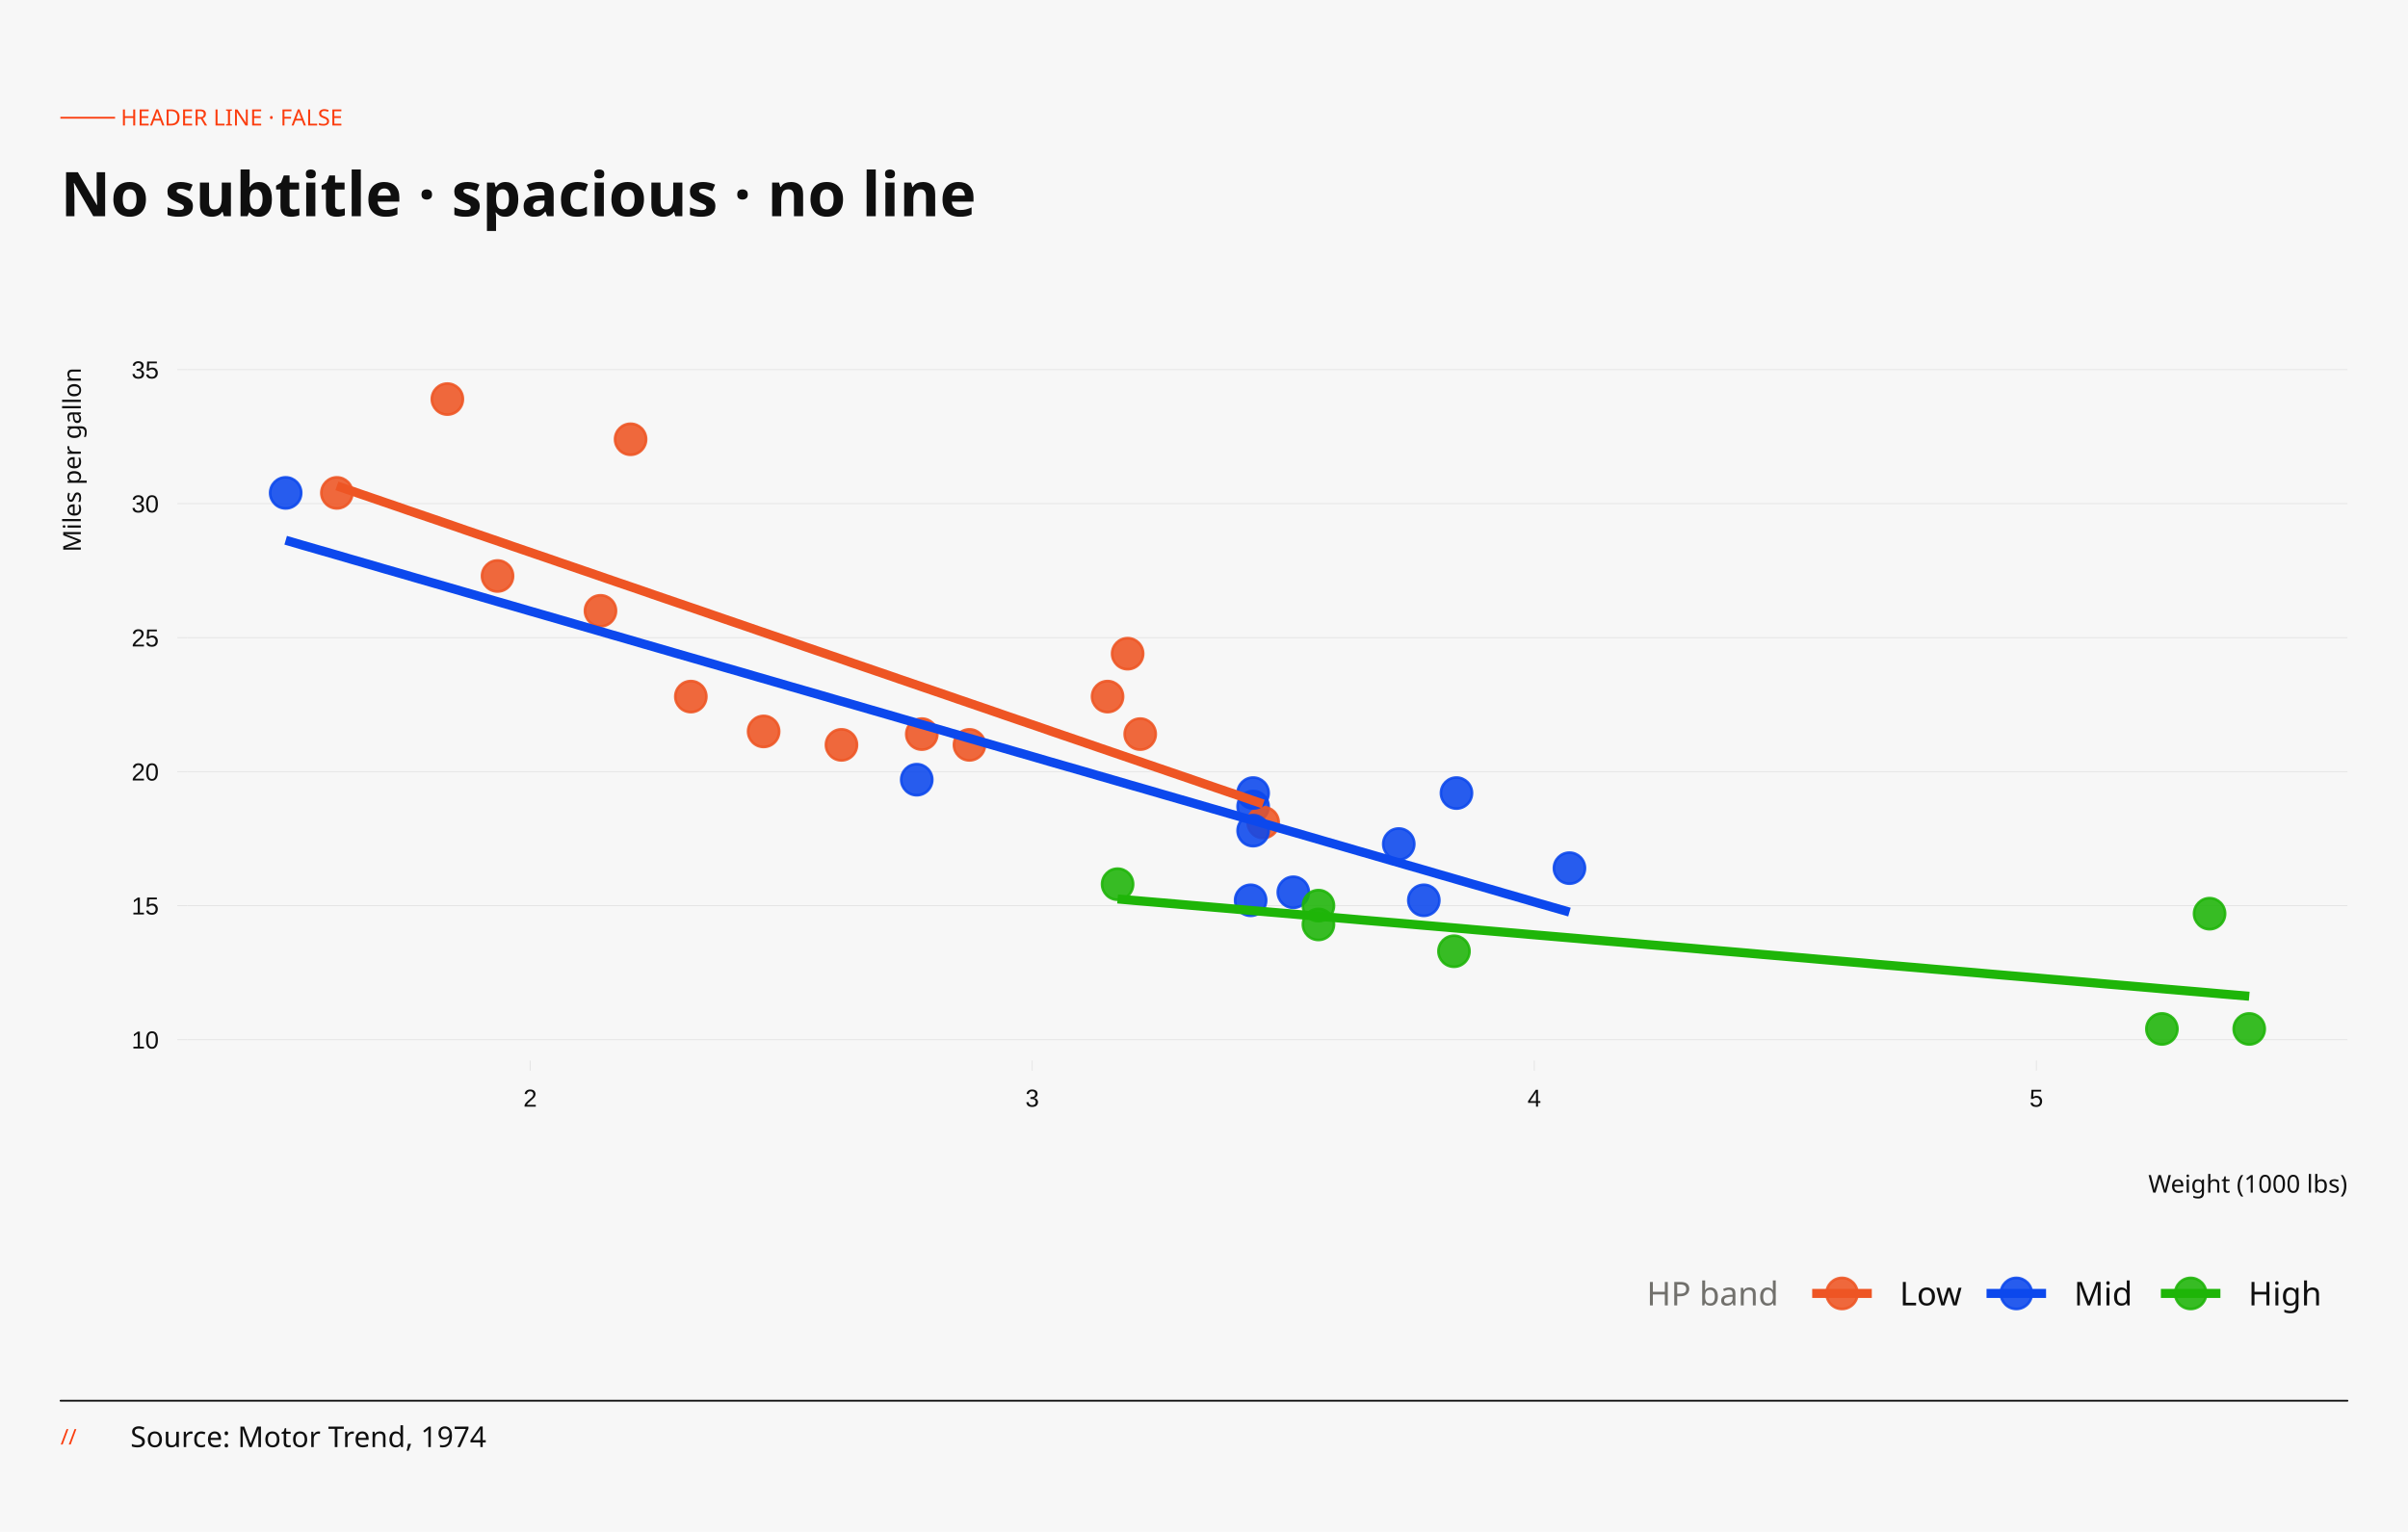
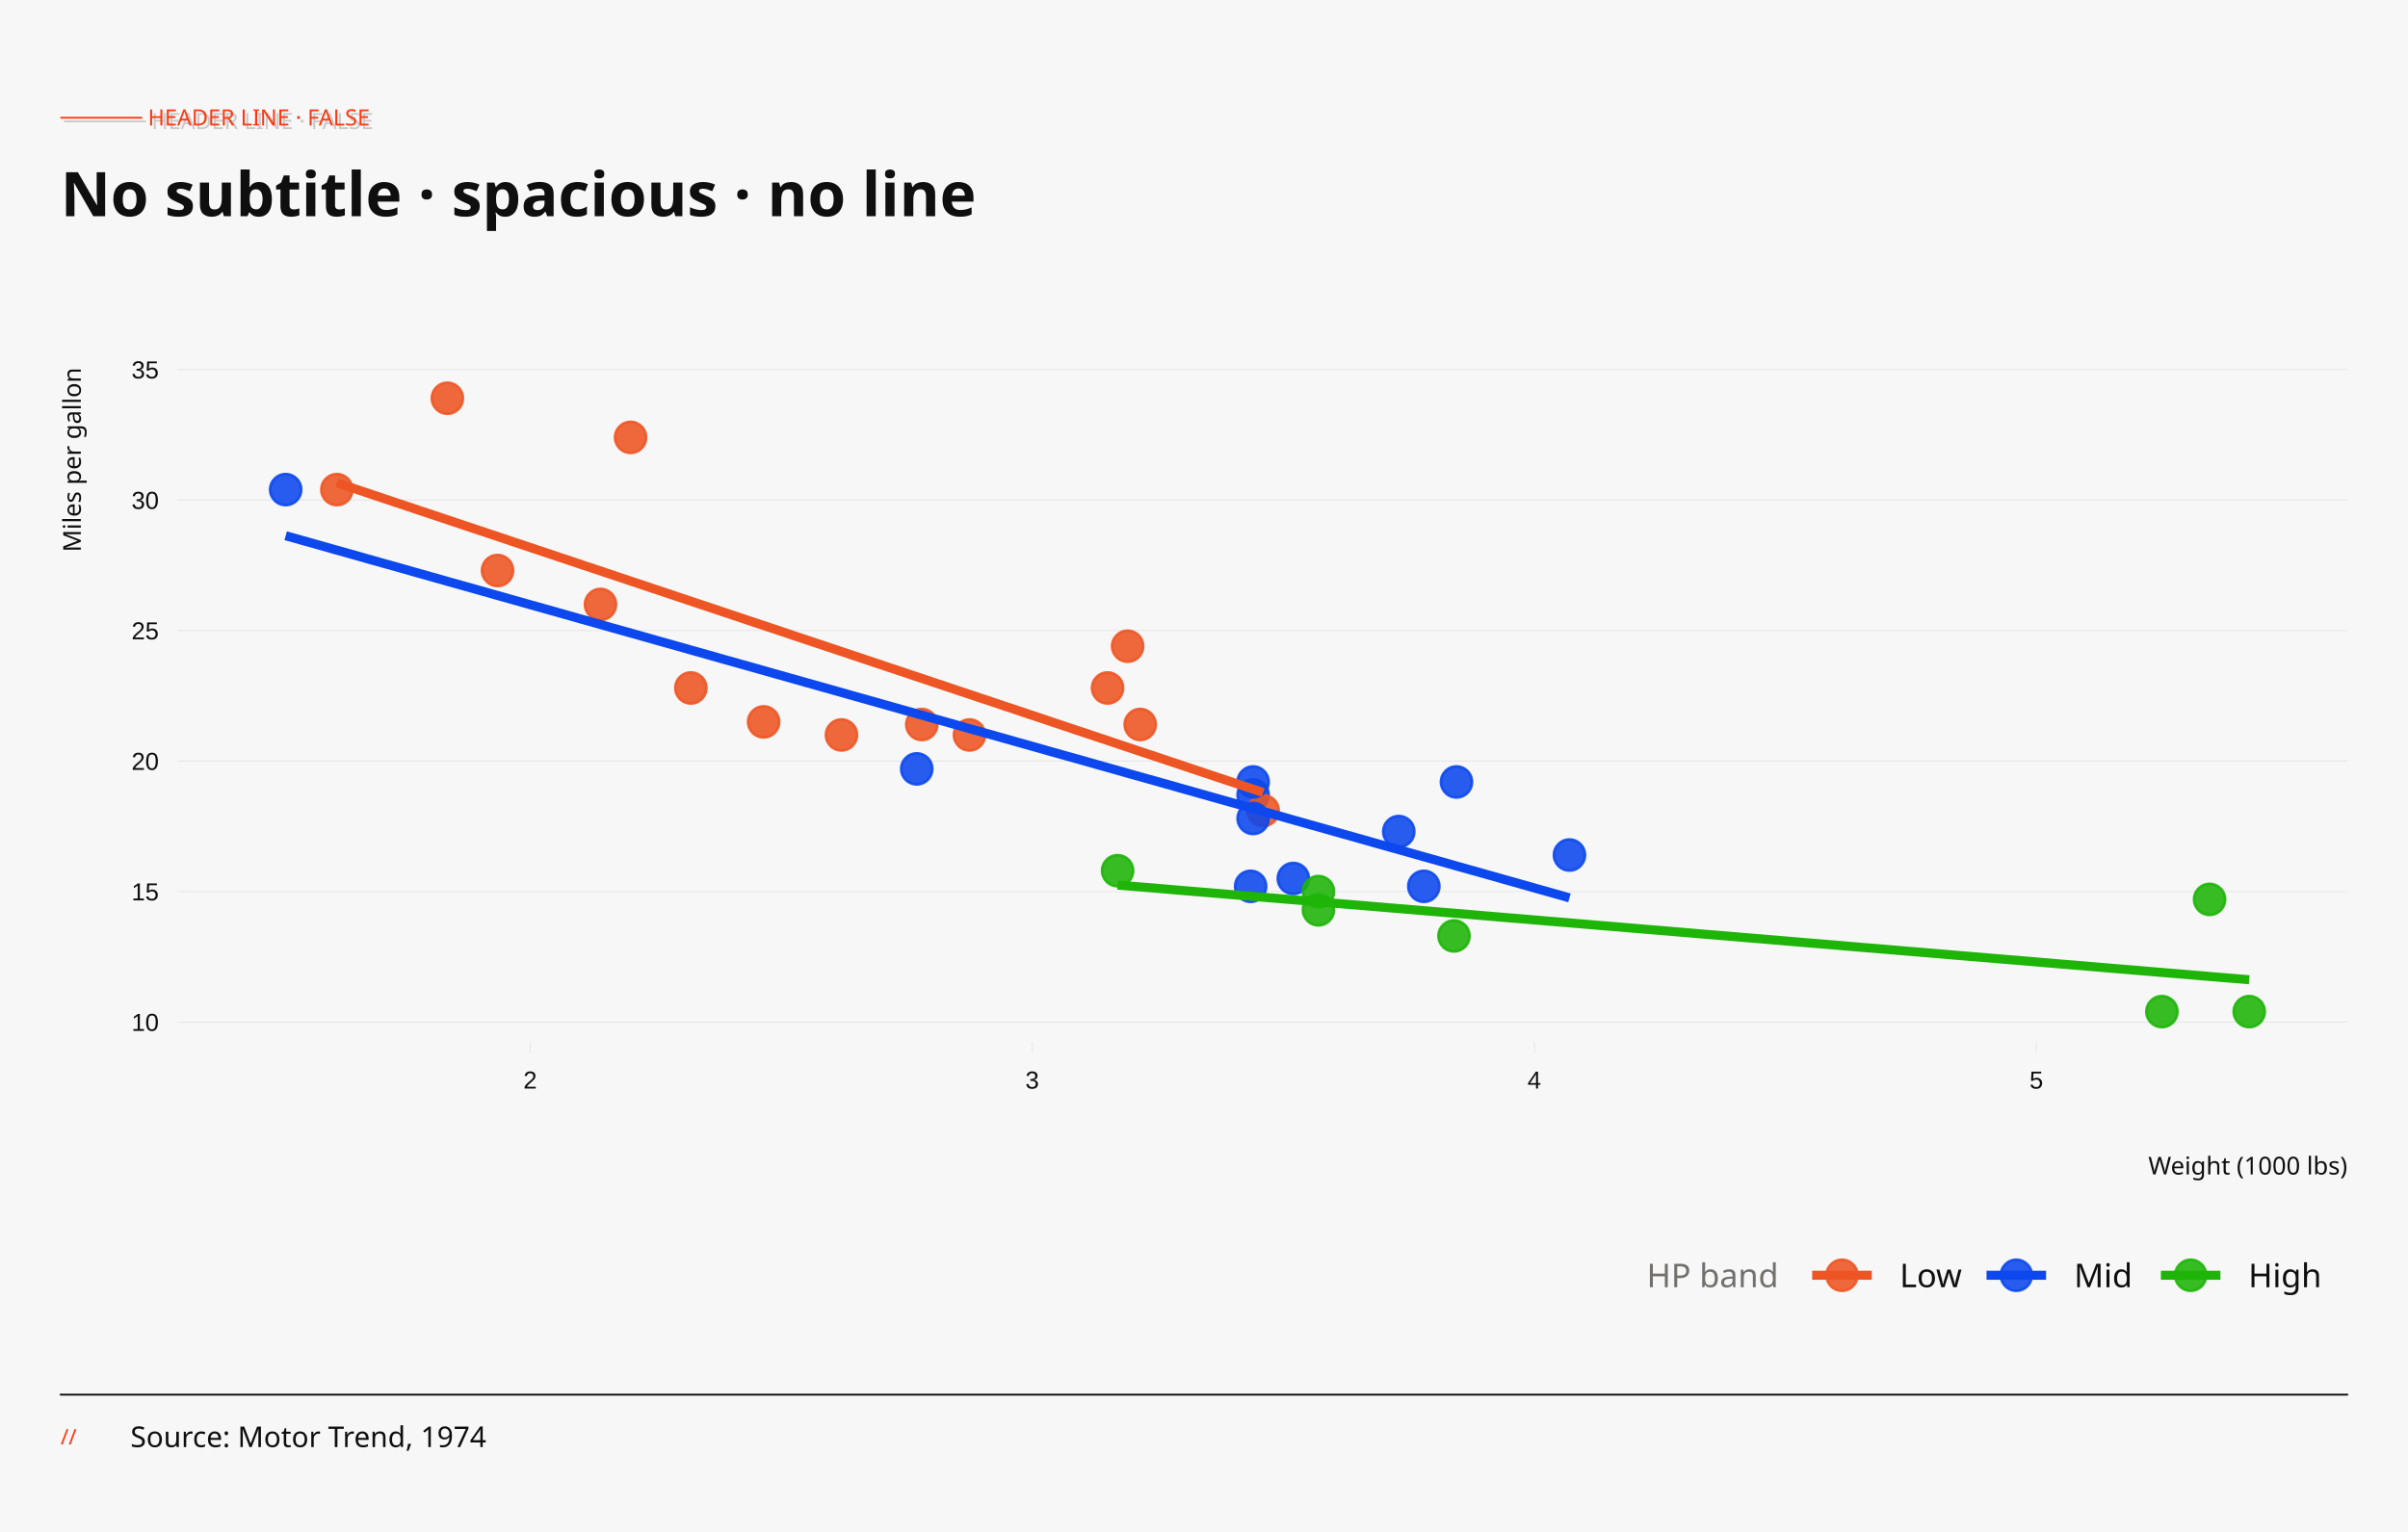
<svg xmlns="http://www.w3.org/2000/svg" width="396.00pt" height="252.00pt" viewBox="0 0 396.00 252.00">
  <g class="svglite">
    <defs>
      <style type="text/css">
    .svglite line, .svglite polyline, .svglite polygon, .svglite path, .svglite rect, .svglite circle {
      fill: none;
      stroke: #000000;
      stroke-linecap: round;
      stroke-linejoin: round;
      stroke-miterlimit: 10.00;
    }
    .svglite text {
      white-space: pre;
    }
    .svglite g.glyphgroup path {
      fill: inherit;
      stroke: none;
    }
  </style>
    </defs>
    <rect width="100%" height="100%" style="stroke: none; fill: none;" />
    <defs>
      <clipPath id="cpMC4wMHwzOTYuMDB8MC4wMHwyNTIuMDA=">
        <rect x="0.00" y="0.00" width="396.00" height="252.00" />
      </clipPath>
    </defs>
    <g clip-path="url(#cpMC4wMHwzOTYuMDB8MC4wMHwyNTIuMDA=)">
      <rect x="-0" y="0.00" width="396.00" height="252.00" style="stroke-width: 0.65; stroke: none; fill: #F7F7F7;" />
    </g>
    <defs>
-       <clipPath id="cpMzAuODN8Mzg2LjA0fDYwLjQ2fDE3NC40NQ==">
-         <rect x="30.83" y="60.46" width="355.20" height="113.98" />
+       <clipPath id="cpMzAuODN8Mzg2LjA0fDYwLjQ2fDE3MS40Ng==">
+         <rect x="30.83" y="60.46" width="355.20" height="110.99" />
      </clipPath>
    </defs>
-     <g clip-path="url(#cpMzAuODN8Mzg2LjA0fDYwLjQ2fDE3NC40NQ==)">
-       <rect x="30.83" y="60.46" width="355.20" height="113.98" style="stroke-width: 0.65; stroke: none; fill: #F7F7F7;" />
-       <polyline points="30.83,171.03 386.04,171.03 " style="stroke-width: 0.15; stroke: #E4E4E4; stroke-linecap: butt;" />
-       <polyline points="30.83,148.98 386.04,148.98 " style="stroke-width: 0.15; stroke: #E4E4E4; stroke-linecap: butt;" />
-       <polyline points="30.83,126.94 386.04,126.94 " style="stroke-width: 0.15; stroke: #E4E4E4; stroke-linecap: butt;" />
-       <polyline points="30.83,104.89 386.04,104.89 " style="stroke-width: 0.15; stroke: #E4E4E4; stroke-linecap: butt;" />
-       <polyline points="30.83,82.84 386.04,82.84 " style="stroke-width: 0.15; stroke: #E4E4E4; stroke-linecap: butt;" />
-       <polyline points="30.83,60.80 386.04,60.80 " style="stroke-width: 0.15; stroke: #E4E4E4; stroke-linecap: butt;" />
-       <circle cx="138.38" cy="122.53" r="2.56" style="stroke-width: 0.43; stroke: #EE5524; stroke-opacity: 0.88; fill: #EE5524; fill-opacity: 0.88;" />
-       <circle cx="159.43" cy="122.53" r="2.56" style="stroke-width: 0.43; stroke: #EE5524; stroke-opacity: 0.88; fill: #EE5524; fill-opacity: 0.88;" />
-       <circle cx="113.61" cy="114.59" r="2.56" style="stroke-width: 0.43; stroke: #EE5524; stroke-opacity: 0.88; fill: #EE5524; fill-opacity: 0.88;" />
-       <circle cx="187.51" cy="120.76" r="2.56" style="stroke-width: 0.43; stroke: #EE5524; stroke-opacity: 0.88; fill: #EE5524; fill-opacity: 0.88;" />
-       <circle cx="206.08" cy="132.67" r="2.56" style="stroke-width: 0.43; stroke: #0C48ED; stroke-opacity: 0.88; fill: #0C48ED; fill-opacity: 0.88;" />
-       <circle cx="207.73" cy="135.31" r="2.56" style="stroke-width: 0.43; stroke: #EE5524; stroke-opacity: 0.88; fill: #EE5524; fill-opacity: 0.88;" />
-       <circle cx="216.82" cy="152.07" r="2.56" style="stroke-width: 0.43; stroke: #1EB508; stroke-opacity: 0.88; fill: #1EB508; fill-opacity: 0.88;" />
-       <circle cx="185.44" cy="107.53" r="2.56" style="stroke-width: 0.43; stroke: #EE5524; stroke-opacity: 0.88; fill: #EE5524; fill-opacity: 0.88;" />
-       <circle cx="182.14" cy="114.59" r="2.56" style="stroke-width: 0.43; stroke: #EE5524; stroke-opacity: 0.88; fill: #EE5524; fill-opacity: 0.88;" />
-       <circle cx="206.08" cy="130.46" r="2.56" style="stroke-width: 0.43; stroke: #0C48ED; stroke-opacity: 0.88; fill: #0C48ED; fill-opacity: 0.88;" />
-       <circle cx="206.08" cy="136.64" r="2.56" style="stroke-width: 0.43; stroke: #0C48ED; stroke-opacity: 0.88; fill: #0C48ED; fill-opacity: 0.88;" />
-       <circle cx="258.10" cy="142.81" r="2.56" style="stroke-width: 0.43; stroke: #0C48ED; stroke-opacity: 0.88; fill: #0C48ED; fill-opacity: 0.88;" />
-       <circle cx="230.03" cy="138.84" r="2.56" style="stroke-width: 0.43; stroke: #0C48ED; stroke-opacity: 0.88; fill: #0C48ED; fill-opacity: 0.88;" />
-       <circle cx="234.15" cy="148.10" r="2.56" style="stroke-width: 0.43; stroke: #0C48ED; stroke-opacity: 0.88; fill: #0C48ED; fill-opacity: 0.88;" />
-       <circle cx="355.53" cy="169.26" r="2.56" style="stroke-width: 0.43; stroke: #1EB508; stroke-opacity: 0.88; fill: #1EB508; fill-opacity: 0.88;" />
-       <circle cx="369.89" cy="169.26" r="2.56" style="stroke-width: 0.43; stroke: #1EB508; stroke-opacity: 0.88; fill: #1EB508; fill-opacity: 0.88;" />
-       <circle cx="363.37" cy="150.30" r="2.56" style="stroke-width: 0.43; stroke: #1EB508; stroke-opacity: 0.88; fill: #1EB508; fill-opacity: 0.88;" />
-       <circle cx="103.70" cy="72.26" r="2.56" style="stroke-width: 0.43; stroke: #EE5524; stroke-opacity: 0.88; fill: #EE5524; fill-opacity: 0.88;" />
-       <circle cx="55.40" cy="81.08" r="2.56" style="stroke-width: 0.43; stroke: #EE5524; stroke-opacity: 0.88; fill: #EE5524; fill-opacity: 0.88;" />
-       <circle cx="73.57" cy="65.65" r="2.56" style="stroke-width: 0.43; stroke: #EE5524; stroke-opacity: 0.88; fill: #EE5524; fill-opacity: 0.88;" />
-       <circle cx="125.58" cy="120.32" r="2.56" style="stroke-width: 0.43; stroke: #EE5524; stroke-opacity: 0.88; fill: #EE5524; fill-opacity: 0.88;" />
-       <circle cx="212.69" cy="146.78" r="2.56" style="stroke-width: 0.43; stroke: #0C48ED; stroke-opacity: 0.88; fill: #0C48ED; fill-opacity: 0.88;" />
-       <circle cx="205.67" cy="148.10" r="2.56" style="stroke-width: 0.43; stroke: #0C48ED; stroke-opacity: 0.88; fill: #0C48ED; fill-opacity: 0.88;" />
-       <circle cx="239.11" cy="156.48" r="2.56" style="stroke-width: 0.43; stroke: #1EB508; stroke-opacity: 0.88; fill: #1EB508; fill-opacity: 0.88;" />
-       <circle cx="239.52" cy="130.46" r="2.56" style="stroke-width: 0.43; stroke: #0C48ED; stroke-opacity: 0.88; fill: #0C48ED; fill-opacity: 0.88;" />
-       <circle cx="81.82" cy="94.75" r="2.56" style="stroke-width: 0.43; stroke: #EE5524; stroke-opacity: 0.88; fill: #EE5524; fill-opacity: 0.88;" />
-       <circle cx="98.75" cy="100.48" r="2.56" style="stroke-width: 0.43; stroke: #EE5524; stroke-opacity: 0.88; fill: #EE5524; fill-opacity: 0.88;" />
-       <circle cx="46.98" cy="81.08" r="2.56" style="stroke-width: 0.43; stroke: #0C48ED; stroke-opacity: 0.88; fill: #0C48ED; fill-opacity: 0.88;" />
-       <circle cx="183.79" cy="145.45" r="2.56" style="stroke-width: 0.43; stroke: #1EB508; stroke-opacity: 0.88; fill: #1EB508; fill-opacity: 0.88;" />
-       <circle cx="150.76" cy="128.26" r="2.56" style="stroke-width: 0.43; stroke: #0C48ED; stroke-opacity: 0.88; fill: #0C48ED; fill-opacity: 0.88;" />
-       <circle cx="216.82" cy="148.98" r="2.56" style="stroke-width: 0.43; stroke: #1EB508; stroke-opacity: 0.88; fill: #1EB508; fill-opacity: 0.88;" />
-       <circle cx="151.59" cy="120.76" r="2.56" style="stroke-width: 0.43; stroke: #EE5524; stroke-opacity: 0.88; fill: #EE5524; fill-opacity: 0.88;" />
-       <polyline points="55.40,79.93 57.33,80.59 59.26,81.26 61.19,81.92 63.11,82.58 65.04,83.24 66.97,83.91 68.90,84.57 70.83,85.23 72.76,85.89 74.68,86.55 76.61,87.22 78.54,87.88 80.47,88.54 82.40,89.20 84.32,89.87 86.25,90.53 88.18,91.19 90.11,91.85 92.04,92.52 93.97,93.18 95.89,93.84 97.82,94.50 99.75,95.17 101.68,95.83 103.61,96.49 105.54,97.15 107.46,97.82 109.39,98.48 111.32,99.14 113.25,99.80 115.18,100.46 117.11,101.13 119.03,101.79 120.96,102.45 122.89,103.11 124.82,103.78 126.75,104.44 128.67,105.10 130.60,105.76 132.53,106.43 134.46,107.09 136.39,107.75 138.32,108.41 140.24,109.08 142.17,109.74 144.10,110.40 146.03,111.06 147.96,111.73 149.89,112.39 151.81,113.05 153.74,113.71 155.67,114.37 157.60,115.04 159.53,115.70 161.46,116.36 163.38,117.02 165.31,117.69 167.24,118.35 169.17,119.01 171.10,119.67 173.02,120.34 174.95,121.00 176.88,121.66 178.81,122.32 180.74,122.99 182.67,123.65 184.59,124.31 186.52,124.97 188.45,125.64 190.38,126.30 192.31,126.96 194.24,127.62 196.16,128.28 198.09,128.95 200.02,129.61 201.95,130.27 203.88,130.93 205.81,131.60 207.73,132.26 " style="stroke-width: 1.49; stroke: #EE5524; stroke-linecap: butt;" />
-       <polyline points="46.98,88.87 49.65,89.65 52.32,90.42 55.00,91.19 57.67,91.97 60.34,92.74 63.01,93.52 65.69,94.29 68.36,95.07 71.03,95.84 73.70,96.61 76.38,97.39 79.05,98.16 81.72,98.94 84.39,99.71 87.07,100.49 89.74,101.26 92.41,102.03 95.08,102.81 97.75,103.58 100.43,104.36 103.10,105.13 105.77,105.91 108.44,106.68 111.12,107.46 113.79,108.23 116.46,109.00 119.13,109.78 121.81,110.55 124.48,111.33 127.15,112.10 129.82,112.88 132.50,113.65 135.17,114.42 137.84,115.20 140.51,115.97 143.19,116.75 145.86,117.52 148.53,118.30 151.20,119.07 153.88,119.84 156.55,120.62 159.22,121.39 161.89,122.17 164.56,122.94 167.24,123.72 169.91,124.49 172.58,125.27 175.25,126.04 177.93,126.81 180.60,127.59 183.27,128.36 185.94,129.14 188.62,129.91 191.29,130.69 193.96,131.46 196.63,132.23 199.31,133.01 201.98,133.78 204.65,134.56 207.32,135.33 210.00,136.11 212.67,136.88 215.34,137.65 218.01,138.43 220.68,139.20 223.36,139.98 226.03,140.75 228.70,141.53 231.37,142.30 234.05,143.07 236.72,143.85 239.39,144.62 242.06,145.40 244.74,146.17 247.41,146.95 250.08,147.72 252.75,148.50 255.43,149.27 258.10,150.04 " style="stroke-width: 1.49; stroke: #0C48ED; stroke-linecap: butt;" />
-       <polyline points="183.79,147.88 186.15,148.09 188.50,148.29 190.86,148.49 193.21,148.69 195.57,148.90 197.92,149.10 200.28,149.30 202.64,149.50 204.99,149.71 207.35,149.91 209.70,150.11 212.06,150.31 214.41,150.52 216.77,150.72 219.13,150.92 221.48,151.12 223.84,151.33 226.19,151.53 228.55,151.73 230.90,151.93 233.26,152.14 235.62,152.34 237.97,152.54 240.33,152.74 242.68,152.95 245.04,153.15 247.39,153.35 249.75,153.55 252.11,153.76 254.46,153.96 256.82,154.16 259.17,154.36 261.53,154.57 263.88,154.77 266.24,154.97 268.60,155.17 270.95,155.38 273.31,155.58 275.66,155.78 278.02,155.98 280.37,156.19 282.73,156.39 285.09,156.59 287.44,156.79 289.80,157.00 292.15,157.20 294.51,157.40 296.86,157.60 299.22,157.81 301.58,158.01 303.93,158.21 306.29,158.41 308.64,158.62 311.00,158.82 313.35,159.02 315.71,159.22 318.07,159.43 320.42,159.63 322.78,159.83 325.13,160.03 327.49,160.24 329.84,160.44 332.20,160.64 334.56,160.84 336.91,161.05 339.27,161.25 341.62,161.45 343.98,161.65 346.33,161.86 348.69,162.06 351.05,162.26 353.40,162.46 355.76,162.67 358.11,162.87 360.47,163.07 362.82,163.27 365.18,163.48 367.54,163.68 369.89,163.88 " style="stroke-width: 1.49; stroke: #1EB508; stroke-linecap: butt;" />
+     <g clip-path="url(#cpMzAuODN8Mzg2LjA0fDYwLjQ2fDE3MS40Ng==)">
+       <rect x="30.83" y="60.46" width="355.20" height="110.99" style="stroke-width: 0.65; stroke: none; fill: #F7F7F7;" />
+       <polyline points="30.83,168.13 386.04,168.13 " style="stroke-width: 0.15; stroke: #E4E4E4; stroke-linecap: butt;" />
+       <polyline points="30.83,146.66 386.04,146.66 " style="stroke-width: 0.15; stroke: #E4E4E4; stroke-linecap: butt;" />
+       <polyline points="30.83,125.19 386.04,125.19 " style="stroke-width: 0.15; stroke: #E4E4E4; stroke-linecap: butt;" />
+       <polyline points="30.83,103.72 386.04,103.72 " style="stroke-width: 0.15; stroke: #E4E4E4; stroke-linecap: butt;" />
+       <polyline points="30.83,82.26 386.04,82.26 " style="stroke-width: 0.15; stroke: #E4E4E4; stroke-linecap: butt;" />
+       <polyline points="30.83,60.79 386.04,60.79 " style="stroke-width: 0.15; stroke: #E4E4E4; stroke-linecap: butt;" />
+       <circle cx="138.38" cy="120.90" r="2.56" style="stroke-width: 0.43; stroke: #EE5524; stroke-opacity: 0.88; fill: #EE5524; fill-opacity: 0.88;" />
+       <circle cx="159.43" cy="120.90" r="2.56" style="stroke-width: 0.43; stroke: #EE5524; stroke-opacity: 0.88; fill: #EE5524; fill-opacity: 0.88;" />
+       <circle cx="113.61" cy="113.17" r="2.56" style="stroke-width: 0.43; stroke: #EE5524; stroke-opacity: 0.88; fill: #EE5524; fill-opacity: 0.88;" />
+       <circle cx="187.51" cy="119.18" r="2.56" style="stroke-width: 0.43; stroke: #EE5524; stroke-opacity: 0.88; fill: #EE5524; fill-opacity: 0.88;" />
+       <circle cx="206.08" cy="130.77" r="2.56" style="stroke-width: 0.43; stroke: #0C48ED; stroke-opacity: 0.88; fill: #0C48ED; fill-opacity: 0.88;" />
+       <circle cx="207.73" cy="133.35" r="2.56" style="stroke-width: 0.43; stroke: #EE5524; stroke-opacity: 0.88; fill: #EE5524; fill-opacity: 0.88;" />
+       <circle cx="216.82" cy="149.67" r="2.56" style="stroke-width: 0.43; stroke: #1EB508; stroke-opacity: 0.88; fill: #1EB508; fill-opacity: 0.88;" />
+       <circle cx="185.44" cy="106.30" r="2.56" style="stroke-width: 0.43; stroke: #EE5524; stroke-opacity: 0.88; fill: #EE5524; fill-opacity: 0.88;" />
+       <circle cx="182.14" cy="113.17" r="2.56" style="stroke-width: 0.43; stroke: #EE5524; stroke-opacity: 0.88; fill: #EE5524; fill-opacity: 0.88;" />
+       <circle cx="206.08" cy="128.63" r="2.56" style="stroke-width: 0.43; stroke: #0C48ED; stroke-opacity: 0.88; fill: #0C48ED; fill-opacity: 0.88;" />
+       <circle cx="206.08" cy="134.64" r="2.56" style="stroke-width: 0.43; stroke: #0C48ED; stroke-opacity: 0.88; fill: #0C48ED; fill-opacity: 0.88;" />
+       <circle cx="258.10" cy="140.65" r="2.56" style="stroke-width: 0.43; stroke: #0C48ED; stroke-opacity: 0.88; fill: #0C48ED; fill-opacity: 0.88;" />
+       <circle cx="230.03" cy="136.79" r="2.56" style="stroke-width: 0.43; stroke: #0C48ED; stroke-opacity: 0.88; fill: #0C48ED; fill-opacity: 0.88;" />
+       <circle cx="234.15" cy="145.80" r="2.56" style="stroke-width: 0.43; stroke: #0C48ED; stroke-opacity: 0.88; fill: #0C48ED; fill-opacity: 0.88;" />
+       <circle cx="355.53" cy="166.41" r="2.56" style="stroke-width: 0.43; stroke: #1EB508; stroke-opacity: 0.88; fill: #1EB508; fill-opacity: 0.88;" />
+       <circle cx="369.89" cy="166.41" r="2.56" style="stroke-width: 0.43; stroke: #1EB508; stroke-opacity: 0.88; fill: #1EB508; fill-opacity: 0.88;" />
+       <circle cx="363.37" cy="147.95" r="2.56" style="stroke-width: 0.43; stroke: #1EB508; stroke-opacity: 0.88; fill: #1EB508; fill-opacity: 0.88;" />
+       <circle cx="103.70" cy="71.95" r="2.56" style="stroke-width: 0.43; stroke: #EE5524; stroke-opacity: 0.88; fill: #EE5524; fill-opacity: 0.88;" />
+       <circle cx="55.40" cy="80.54" r="2.56" style="stroke-width: 0.43; stroke: #EE5524; stroke-opacity: 0.88; fill: #EE5524; fill-opacity: 0.88;" />
+       <circle cx="73.57" cy="65.51" r="2.56" style="stroke-width: 0.43; stroke: #EE5524; stroke-opacity: 0.88; fill: #EE5524; fill-opacity: 0.88;" />
+       <circle cx="125.58" cy="118.75" r="2.56" style="stroke-width: 0.43; stroke: #EE5524; stroke-opacity: 0.88; fill: #EE5524; fill-opacity: 0.88;" />
+       <circle cx="212.69" cy="144.51" r="2.56" style="stroke-width: 0.43; stroke: #0C48ED; stroke-opacity: 0.88; fill: #0C48ED; fill-opacity: 0.88;" />
+       <circle cx="205.67" cy="145.80" r="2.56" style="stroke-width: 0.43; stroke: #0C48ED; stroke-opacity: 0.88; fill: #0C48ED; fill-opacity: 0.88;" />
+       <circle cx="239.11" cy="153.96" r="2.56" style="stroke-width: 0.43; stroke: #1EB508; stroke-opacity: 0.88; fill: #1EB508; fill-opacity: 0.88;" />
+       <circle cx="239.52" cy="128.63" r="2.56" style="stroke-width: 0.43; stroke: #0C48ED; stroke-opacity: 0.88; fill: #0C48ED; fill-opacity: 0.88;" />
+       <circle cx="81.82" cy="93.85" r="2.56" style="stroke-width: 0.43; stroke: #EE5524; stroke-opacity: 0.88; fill: #EE5524; fill-opacity: 0.88;" />
+       <circle cx="98.75" cy="99.43" r="2.56" style="stroke-width: 0.43; stroke: #EE5524; stroke-opacity: 0.88; fill: #EE5524; fill-opacity: 0.88;" />
+       <circle cx="46.98" cy="80.54" r="2.56" style="stroke-width: 0.43; stroke: #0C48ED; stroke-opacity: 0.88; fill: #0C48ED; fill-opacity: 0.88;" />
+       <circle cx="183.79" cy="143.23" r="2.56" style="stroke-width: 0.43; stroke: #1EB508; stroke-opacity: 0.88; fill: #1EB508; fill-opacity: 0.88;" />
+       <circle cx="150.76" cy="126.48" r="2.56" style="stroke-width: 0.43; stroke: #0C48ED; stroke-opacity: 0.88; fill: #0C48ED; fill-opacity: 0.88;" />
+       <circle cx="216.82" cy="146.66" r="2.56" style="stroke-width: 0.43; stroke: #1EB508; stroke-opacity: 0.88; fill: #1EB508; fill-opacity: 0.88;" />
+       <circle cx="151.59" cy="119.18" r="2.56" style="stroke-width: 0.43; stroke: #EE5524; stroke-opacity: 0.88; fill: #EE5524; fill-opacity: 0.88;" />
+       <polyline points="55.40,79.42 57.33,80.07 59.26,80.71 61.19,81.36 63.11,82.00 65.04,82.65 66.97,83.29 68.90,83.94 70.83,84.58 72.76,85.23 74.68,85.87 76.61,86.52 78.54,87.16 80.47,87.81 82.40,88.45 84.32,89.10 86.25,89.74 88.18,90.39 90.11,91.03 92.04,91.68 93.97,92.32 95.89,92.97 97.82,93.61 99.75,94.26 101.68,94.90 103.61,95.55 105.54,96.19 107.46,96.84 109.39,97.48 111.32,98.13 113.25,98.77 115.18,99.42 117.11,100.06 119.03,100.71 120.96,101.35 122.89,102.00 124.82,102.64 126.75,103.29 128.67,103.93 130.60,104.58 132.53,105.22 134.46,105.87 136.39,106.51 138.32,107.16 140.24,107.80 142.17,108.45 144.10,109.09 146.03,109.74 147.96,110.38 149.89,111.03 151.81,111.67 153.74,112.32 155.67,112.96 157.60,113.61 159.53,114.25 161.46,114.90 163.38,115.54 165.31,116.19 167.24,116.83 169.17,117.48 171.10,118.12 173.02,118.77 174.95,119.41 176.88,120.06 178.81,120.70 180.74,121.35 182.67,121.99 184.59,122.64 186.52,123.28 188.45,123.93 190.38,124.57 192.31,125.22 194.24,125.86 196.16,126.51 198.09,127.15 200.02,127.80 201.95,128.44 203.88,129.09 205.81,129.73 207.73,130.38 " style="stroke-width: 1.49; stroke: #EE5524; stroke-linecap: butt;" />
+       <polyline points="46.98,88.13 49.65,88.88 52.32,89.63 55.00,90.39 57.67,91.14 60.34,91.90 63.01,92.65 65.69,93.40 68.36,94.16 71.03,94.91 73.70,95.67 76.38,96.42 79.05,97.17 81.72,97.93 84.39,98.68 87.07,99.44 89.74,100.19 92.41,100.94 95.08,101.70 97.75,102.45 100.43,103.21 103.10,103.96 105.77,104.71 108.44,105.47 111.12,106.22 113.79,106.98 116.46,107.73 119.13,108.49 121.81,109.24 124.48,109.99 127.15,110.75 129.82,111.50 132.50,112.26 135.17,113.01 137.84,113.76 140.51,114.52 143.19,115.27 145.86,116.03 148.53,116.78 151.20,117.53 153.88,118.29 156.55,119.04 159.22,119.80 161.89,120.55 164.56,121.30 167.24,122.06 169.91,122.81 172.58,123.57 175.25,124.32 177.93,125.07 180.60,125.83 183.27,126.58 185.94,127.34 188.62,128.09 191.29,128.84 193.96,129.60 196.63,130.35 199.31,131.11 201.98,131.86 204.65,132.61 207.32,133.37 210.00,134.12 212.67,134.88 215.34,135.63 218.01,136.38 220.68,137.14 223.36,137.89 226.03,138.65 228.70,139.40 231.37,140.15 234.05,140.91 236.72,141.66 239.39,142.42 242.06,143.17 244.74,143.92 247.41,144.68 250.08,145.43 252.75,146.19 255.43,146.94 258.10,147.70 " style="stroke-width: 1.49; stroke: #0C48ED; stroke-linecap: butt;" />
+       <polyline points="183.79,145.59 186.15,145.79 188.50,145.98 190.86,146.18 193.21,146.38 195.57,146.58 197.92,146.77 200.28,146.97 202.64,147.17 204.99,147.37 207.35,147.56 209.70,147.76 212.06,147.96 214.41,148.15 216.77,148.35 219.13,148.55 221.48,148.75 223.84,148.94 226.19,149.14 228.55,149.34 230.90,149.53 233.26,149.73 235.62,149.93 237.97,150.13 240.33,150.32 242.68,150.52 245.04,150.72 247.39,150.92 249.75,151.11 252.11,151.31 254.46,151.51 256.82,151.70 259.17,151.90 261.53,152.10 263.88,152.30 266.24,152.49 268.60,152.69 270.95,152.89 273.31,153.08 275.66,153.28 278.02,153.48 280.37,153.68 282.73,153.87 285.09,154.07 287.44,154.27 289.80,154.46 292.15,154.66 294.51,154.86 296.86,155.06 299.22,155.25 301.58,155.45 303.93,155.65 306.29,155.85 308.64,156.04 311.00,156.24 313.35,156.44 315.71,156.63 318.07,156.83 320.42,157.03 322.78,157.23 325.13,157.42 327.49,157.62 329.84,157.82 332.20,158.01 334.56,158.21 336.91,158.41 339.27,158.61 341.62,158.80 343.98,159.00 346.33,159.20 348.69,159.40 351.05,159.59 353.40,159.79 355.76,159.99 358.11,160.18 360.47,160.38 362.82,160.58 365.18,160.78 367.54,160.97 369.89,161.17 " style="stroke-width: 1.49; stroke: #1EB508; stroke-linecap: butt;" />
    </g>
    <g clip-path="url(#cpMC4wMHwzOTYuMDB8MC4wMHwyNTIuMDA=)">
-       <text x="26.13" y="172.48" text-anchor="end" style="font-size: 4.05px;fill: #0F0F0F; font-family: &quot;Arial&quot;;" textLength="4.50px" lengthAdjust="spacingAndGlyphs">10</text>
-       <text x="26.13" y="150.43" text-anchor="end" style="font-size: 4.05px;fill: #0F0F0F; font-family: &quot;Arial&quot;;" textLength="4.50px" lengthAdjust="spacingAndGlyphs">15</text>
-       <text x="26.13" y="128.39" text-anchor="end" style="font-size: 4.05px;fill: #0F0F0F; font-family: &quot;Arial&quot;;" textLength="4.50px" lengthAdjust="spacingAndGlyphs">20</text>
-       <text x="26.13" y="106.34" text-anchor="end" style="font-size: 4.05px;fill: #0F0F0F; font-family: &quot;Arial&quot;;" textLength="4.50px" lengthAdjust="spacingAndGlyphs">25</text>
-       <text x="26.13" y="84.29" text-anchor="end" style="font-size: 4.05px;fill: #0F0F0F; font-family: &quot;Arial&quot;;" textLength="4.50px" lengthAdjust="spacingAndGlyphs">30</text>
-       <text x="26.13" y="62.25" text-anchor="end" style="font-size: 4.05px;fill: #0F0F0F; font-family: &quot;Arial&quot;;" textLength="4.50px" lengthAdjust="spacingAndGlyphs">35</text>
-       <polyline points="29.15,171.03 30.83,171.03 " style="stroke-width: 0.15; stroke: #E4E4E4; stroke-linecap: butt;" />
-       <polyline points="29.15,148.98 30.83,148.98 " style="stroke-width: 0.15; stroke: #E4E4E4; stroke-linecap: butt;" />
-       <polyline points="29.15,126.94 30.83,126.94 " style="stroke-width: 0.15; stroke: #E4E4E4; stroke-linecap: butt;" />
-       <polyline points="29.15,104.89 30.83,104.89 " style="stroke-width: 0.15; stroke: #E4E4E4; stroke-linecap: butt;" />
-       <polyline points="29.15,82.84 30.83,82.84 " style="stroke-width: 0.15; stroke: #E4E4E4; stroke-linecap: butt;" />
-       <polyline points="29.15,60.80 30.83,60.80 " style="stroke-width: 0.15; stroke: #E4E4E4; stroke-linecap: butt;" />
-       <polyline points="87.19,176.13 87.19,174.45 " style="stroke-width: 0.15; stroke: #E4E4E4; stroke-linecap: butt;" />
-       <polyline points="169.75,176.13 169.75,174.45 " style="stroke-width: 0.15; stroke: #E4E4E4; stroke-linecap: butt;" />
-       <polyline points="252.32,176.13 252.32,174.45 " style="stroke-width: 0.15; stroke: #E4E4E4; stroke-linecap: butt;" />
-       <polyline points="334.88,176.13 334.88,174.45 " style="stroke-width: 0.15; stroke: #E4E4E4; stroke-linecap: butt;" />
-       <text x="87.19" y="182.05" text-anchor="middle" style="font-size: 4.05px;fill: #0F0F0F; font-family: &quot;Arial&quot;;" textLength="2.25px" lengthAdjust="spacingAndGlyphs">2</text>
-       <text x="169.75" y="182.05" text-anchor="middle" style="font-size: 4.05px;fill: #0F0F0F; font-family: &quot;Arial&quot;;" textLength="2.25px" lengthAdjust="spacingAndGlyphs">3</text>
-       <text x="252.32" y="182.05" text-anchor="middle" style="font-size: 4.05px;fill: #0F0F0F; font-family: &quot;Arial&quot;;" textLength="2.25px" lengthAdjust="spacingAndGlyphs">4</text>
-       <text x="334.88" y="182.05" text-anchor="middle" style="font-size: 4.05px;fill: #0F0F0F; font-family: &quot;Arial&quot;;" textLength="2.25px" lengthAdjust="spacingAndGlyphs">5</text>
-       <text x="386.04" y="196.19" text-anchor="end" style="font-size: 4.05px; font-weight: 100;fill: #0F0F0F; font-family: &quot;JetBrains Mono&quot;;" textLength="41.17px" lengthAdjust="spacingAndGlyphs">Weight (1000 lbs)</text>
+       <text x="26.13" y="169.58" text-anchor="end" style="font-size: 4.05px;fill: #0F0F0F; font-family: &quot;Arial&quot;;" textLength="4.50px" lengthAdjust="spacingAndGlyphs">10</text>
+       <text x="26.13" y="148.11" text-anchor="end" style="font-size: 4.05px;fill: #0F0F0F; font-family: &quot;Arial&quot;;" textLength="4.50px" lengthAdjust="spacingAndGlyphs">15</text>
+       <text x="26.13" y="126.64" text-anchor="end" style="font-size: 4.05px;fill: #0F0F0F; font-family: &quot;Arial&quot;;" textLength="4.50px" lengthAdjust="spacingAndGlyphs">20</text>
+       <text x="26.13" y="105.17" text-anchor="end" style="font-size: 4.05px;fill: #0F0F0F; font-family: &quot;Arial&quot;;" textLength="4.50px" lengthAdjust="spacingAndGlyphs">25</text>
+       <text x="26.13" y="83.71" text-anchor="end" style="font-size: 4.05px;fill: #0F0F0F; font-family: &quot;Arial&quot;;" textLength="4.50px" lengthAdjust="spacingAndGlyphs">30</text>
+       <text x="26.13" y="62.24" text-anchor="end" style="font-size: 4.05px;fill: #0F0F0F; font-family: &quot;Arial&quot;;" textLength="4.50px" lengthAdjust="spacingAndGlyphs">35</text>
+       <polyline points="29.15,168.13 30.83,168.13 " style="stroke-width: 0.15; stroke: #E4E4E4; stroke-linecap: butt;" />
+       <polyline points="29.15,146.66 30.83,146.66 " style="stroke-width: 0.15; stroke: #E4E4E4; stroke-linecap: butt;" />
+       <polyline points="29.15,125.19 30.83,125.19 " style="stroke-width: 0.15; stroke: #E4E4E4; stroke-linecap: butt;" />
+       <polyline points="29.15,103.72 30.83,103.72 " style="stroke-width: 0.15; stroke: #E4E4E4; stroke-linecap: butt;" />
+       <polyline points="29.15,82.26 30.83,82.26 " style="stroke-width: 0.15; stroke: #E4E4E4; stroke-linecap: butt;" />
+       <polyline points="29.15,60.79 30.83,60.79 " style="stroke-width: 0.15; stroke: #E4E4E4; stroke-linecap: butt;" />
+       <polyline points="87.19,173.14 87.19,171.46 " style="stroke-width: 0.15; stroke: #E4E4E4; stroke-linecap: butt;" />
+       <polyline points="169.75,173.14 169.75,171.46 " style="stroke-width: 0.15; stroke: #E4E4E4; stroke-linecap: butt;" />
+       <polyline points="252.32,173.14 252.32,171.46 " style="stroke-width: 0.15; stroke: #E4E4E4; stroke-linecap: butt;" />
+       <polyline points="334.88,173.14 334.88,171.46 " style="stroke-width: 0.15; stroke: #E4E4E4; stroke-linecap: butt;" />
+       <text x="87.19" y="179.07" text-anchor="middle" style="font-size: 4.05px;fill: #0F0F0F; font-family: &quot;Arial&quot;;" textLength="2.25px" lengthAdjust="spacingAndGlyphs">2</text>
+       <text x="169.75" y="179.07" text-anchor="middle" style="font-size: 4.05px;fill: #0F0F0F; font-family: &quot;Arial&quot;;" textLength="2.25px" lengthAdjust="spacingAndGlyphs">3</text>
+       <text x="252.32" y="179.07" text-anchor="middle" style="font-size: 4.05px;fill: #0F0F0F; font-family: &quot;Arial&quot;;" textLength="2.25px" lengthAdjust="spacingAndGlyphs">4</text>
+       <text x="334.88" y="179.07" text-anchor="middle" style="font-size: 4.05px;fill: #0F0F0F; font-family: &quot;Arial&quot;;" textLength="2.25px" lengthAdjust="spacingAndGlyphs">5</text>
+       <text x="386.04" y="193.20" text-anchor="end" style="font-size: 4.05px; font-weight: 100;fill: #0F0F0F; font-family: &quot;JetBrains Mono&quot;;" textLength="41.17px" lengthAdjust="spacingAndGlyphs">Weight (1000 lbs)</text>
      <text transform="translate(13.29,60.46) rotate(-90)" text-anchor="end" style="font-size: 4.05px; font-weight: 100;fill: #0F0F0F; font-family: &quot;JetBrains Mono&quot;;" textLength="38.75px" lengthAdjust="spacingAndGlyphs">Miles per gallon</text>
-       <rect x="267.43" y="203.29" width="118.60" height="18.96" style="stroke-width: 0.75; stroke: none;" />
-       <rect x="267.43" y="203.29" width="118.60" height="18.96" style="stroke-width: 0.65; stroke: none; fill: #F7F7F7;" />
-       <text x="270.80" y="214.74" style="font-size: 5.40px;fill: #71706C; font-family: &quot;JetBrains Mono&quot;;" textLength="22.64px" lengthAdjust="spacingAndGlyphs">HP band</text>
-       <rect x="296.80" y="206.65" width="12.24" height="12.24" style="stroke-width: 0.65; stroke: none; fill: #F7F7F7;" />
-       <circle cx="302.92" cy="212.77" r="2.56" style="stroke-width: 0.43; stroke: #EE5524; stroke-opacity: 0.88; fill: #EE5524; fill-opacity: 0.88;" />
-       <line x1="298.02" y1="212.77" x2="307.82" y2="212.77" style="stroke-width: 1.49; stroke: #EE5524; stroke-linecap: butt;" />
-       <rect x="325.47" y="206.65" width="12.24" height="12.24" style="stroke-width: 0.65; stroke: none; fill: #F7F7F7;" />
-       <circle cx="331.59" cy="212.77" r="2.56" style="stroke-width: 0.43; stroke: #0C48ED; stroke-opacity: 0.88; fill: #0C48ED; fill-opacity: 0.88;" />
-       <line x1="326.69" y1="212.77" x2="336.48" y2="212.77" style="stroke-width: 1.49; stroke: #0C48ED; stroke-linecap: butt;" />
-       <rect x="354.14" y="206.65" width="12.24" height="12.24" style="stroke-width: 0.65; stroke: none; fill: #F7F7F7;" />
-       <circle cx="360.26" cy="212.77" r="2.56" style="stroke-width: 0.43; stroke: #1EB508; stroke-opacity: 0.88; fill: #1EB508; fill-opacity: 0.88;" />
-       <line x1="355.36" y1="212.77" x2="365.15" y2="212.77" style="stroke-width: 1.49; stroke: #1EB508; stroke-linecap: butt;" />
-       <text x="312.40" y="214.74" style="font-size: 5.40px;fill: #0F0F0F; font-family: &quot;JetBrains Mono&quot;;" textLength="9.70px" lengthAdjust="spacingAndGlyphs">Low</text>
-       <text x="341.07" y="214.74" style="font-size: 5.40px;fill: #0F0F0F; font-family: &quot;JetBrains Mono&quot;;" textLength="9.70px" lengthAdjust="spacingAndGlyphs">Mid</text>
-       <text x="369.74" y="214.74" style="font-size: 5.40px;fill: #0F0F0F; font-family: &quot;JetBrains Mono&quot;;" textLength="12.94px" lengthAdjust="spacingAndGlyphs">High</text>
+       <rect x="267.43" y="200.30" width="118.60" height="18.96" style="stroke-width: 0.75; stroke: none;" />
+       <rect x="267.43" y="200.30" width="118.60" height="18.96" style="stroke-width: 0.65; stroke: none; fill: #F7F7F7;" />
+       <text x="270.80" y="211.75" style="font-size: 5.40px;fill: #71706C; font-family: &quot;JetBrains Mono&quot;;" textLength="22.64px" lengthAdjust="spacingAndGlyphs">HP band</text>
+       <rect x="296.80" y="203.66" width="12.24" height="12.24" style="stroke-width: 0.65; stroke: none; fill: #F7F7F7;" />
+       <circle cx="302.92" cy="209.78" r="2.56" style="stroke-width: 0.43; stroke: #EE5524; stroke-opacity: 0.88; fill: #EE5524; fill-opacity: 0.88;" />
+       <line x1="298.02" y1="209.78" x2="307.82" y2="209.78" style="stroke-width: 1.49; stroke: #EE5524; stroke-linecap: butt;" />
+       <rect x="325.47" y="203.66" width="12.24" height="12.24" style="stroke-width: 0.65; stroke: none; fill: #F7F7F7;" />
+       <circle cx="331.59" cy="209.78" r="2.56" style="stroke-width: 0.43; stroke: #0C48ED; stroke-opacity: 0.88; fill: #0C48ED; fill-opacity: 0.88;" />
+       <line x1="326.69" y1="209.78" x2="336.48" y2="209.78" style="stroke-width: 1.49; stroke: #0C48ED; stroke-linecap: butt;" />
+       <rect x="354.14" y="203.66" width="12.24" height="12.24" style="stroke-width: 0.65; stroke: none; fill: #F7F7F7;" />
+       <circle cx="360.26" cy="209.78" r="2.56" style="stroke-width: 0.43; stroke: #1EB508; stroke-opacity: 0.88; fill: #1EB508; fill-opacity: 0.88;" />
+       <line x1="355.36" y1="209.78" x2="365.15" y2="209.78" style="stroke-width: 1.49; stroke: #1EB508; stroke-linecap: butt;" />
+       <text x="312.40" y="211.75" style="font-size: 5.40px;fill: #0F0F0F; font-family: &quot;JetBrains Mono&quot;;" textLength="9.70px" lengthAdjust="spacingAndGlyphs">Low</text>
+       <text x="341.07" y="211.75" style="font-size: 5.40px;fill: #0F0F0F; font-family: &quot;JetBrains Mono&quot;;" textLength="9.70px" lengthAdjust="spacingAndGlyphs">Mid</text>
+       <text x="369.74" y="211.75" style="font-size: 5.40px;fill: #0F0F0F; font-family: &quot;JetBrains Mono&quot;;" textLength="12.94px" lengthAdjust="spacingAndGlyphs">High</text>
      <text x="9.96" y="35.56" style="font-size: 10.12px; font-weight: 600;fill: #0F0F0F; font-family: &quot;Archivo&quot;;" textLength="138.22px" lengthAdjust="spacingAndGlyphs">No subtitle · spacious · no line</text>
-       <text x="9.96" y="20.64" style="font-size: 3.71px;fill: #FB3D0E; font-family: &quot;JetBrains Mono&quot;;" textLength="53.25px" lengthAdjust="spacingAndGlyphs">──── HEADER LINE · FALSE</text>
-       <text x="9.96" y="237.62" style="font-size: 3.54px; font-weight: 100;fill: #FB3D0E; font-family: &quot;JetBrains Mono&quot;;" textLength="8.50px" lengthAdjust="spacingAndGlyphs">//  </text>
+       <text x="10.56" y="21.24" style="font-size: 3.71px;fill: #0F0F0F; fill-opacity: 0.20; font-family: &quot;JetBrains Mono&quot;;" textLength="57.69px" lengthAdjust="spacingAndGlyphs">────── HEADER LINE · FALSE</text>
+       <text x="9.96" y="20.64" style="font-size: 3.71px;fill: #FD3810; font-family: &quot;JetBrains Mono&quot;;" textLength="57.69px" lengthAdjust="spacingAndGlyphs">────── HEADER LINE · FALSE</text>
+       <text x="9.96" y="237.62" style="font-size: 3.54px; font-weight: 100;fill: #FD3810; font-family: &quot;JetBrains Mono&quot;;" textLength="8.50px" lengthAdjust="spacingAndGlyphs">//  </text>
      <text x="21.45" y="238.05" style="font-size: 4.72px; font-weight: 100;fill: #0F0F0F; font-family: &quot;JetBrains Mono&quot;;" textLength="70.70px" lengthAdjust="spacingAndGlyphs">Source: Motor Trend, 1974</text>
-       <polyline points="9.96,230.42 386.04,230.42 " style="stroke-width: 0.30; stroke: #0F0F0F;" />
+       <polyline points="9.96,229.42 386.04,229.42 " style="stroke-width: 0.30; stroke: #0F0F0F;" />
    </g>
  </g>
</svg>
